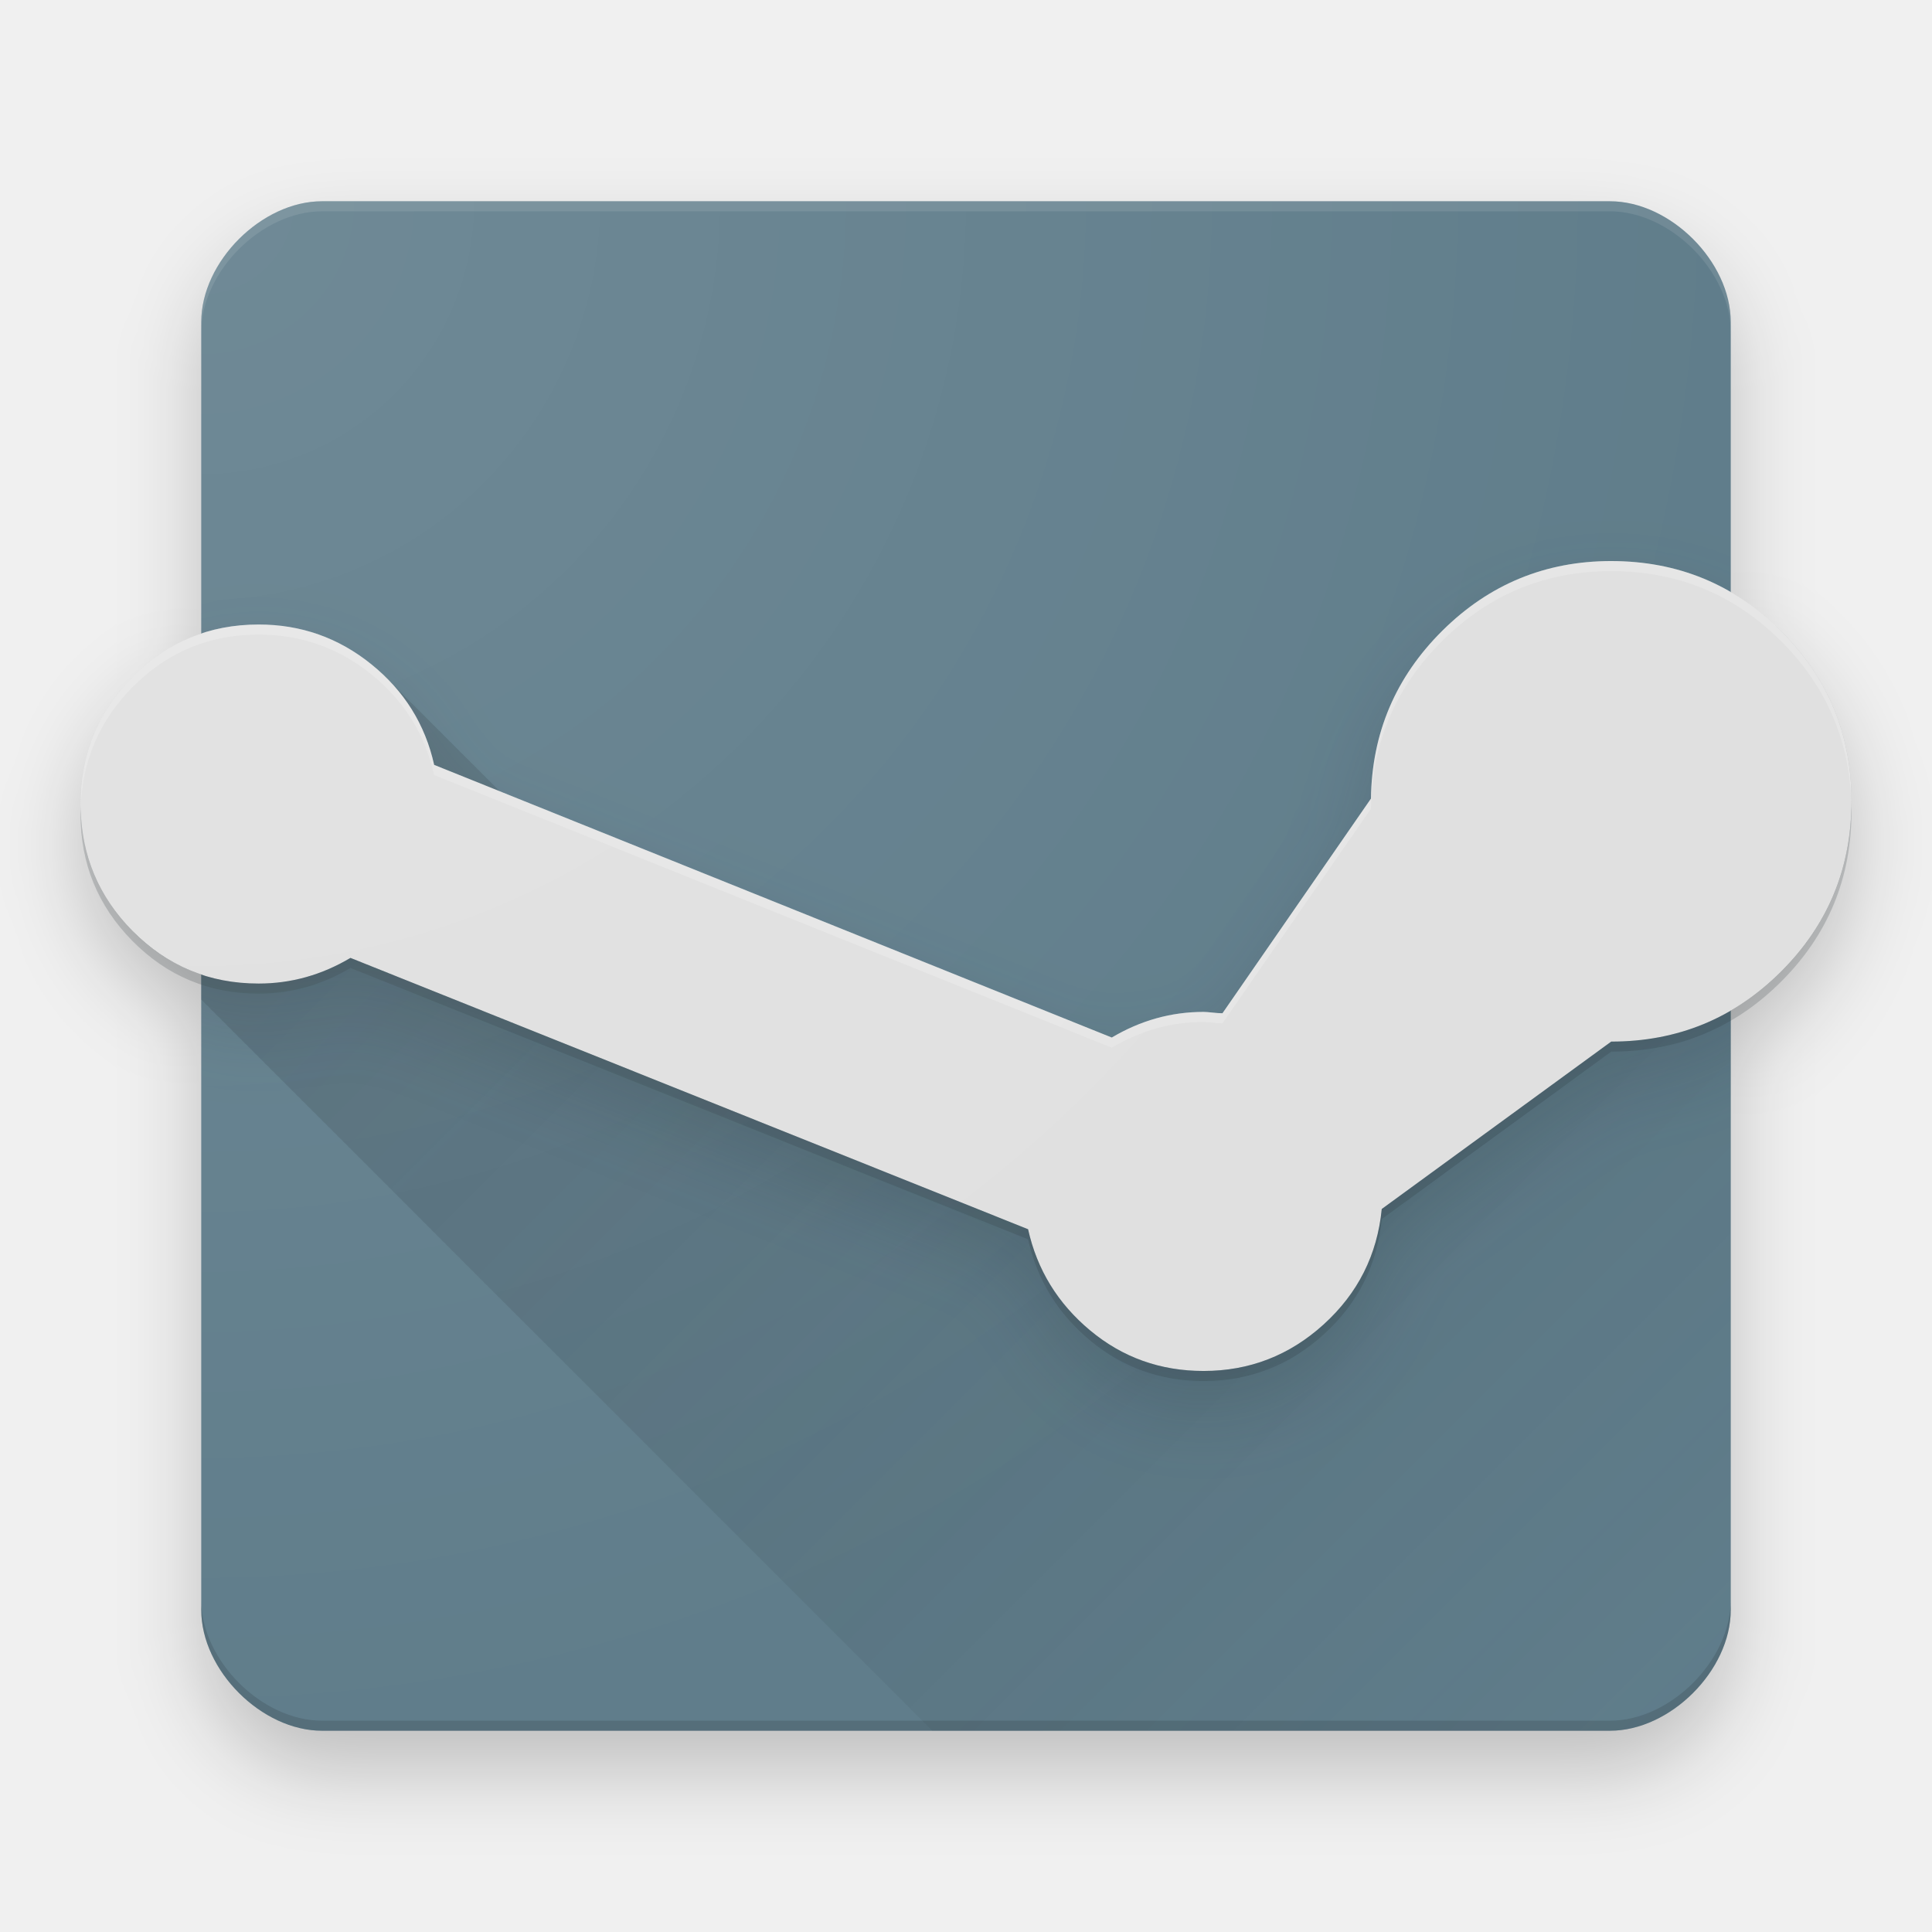
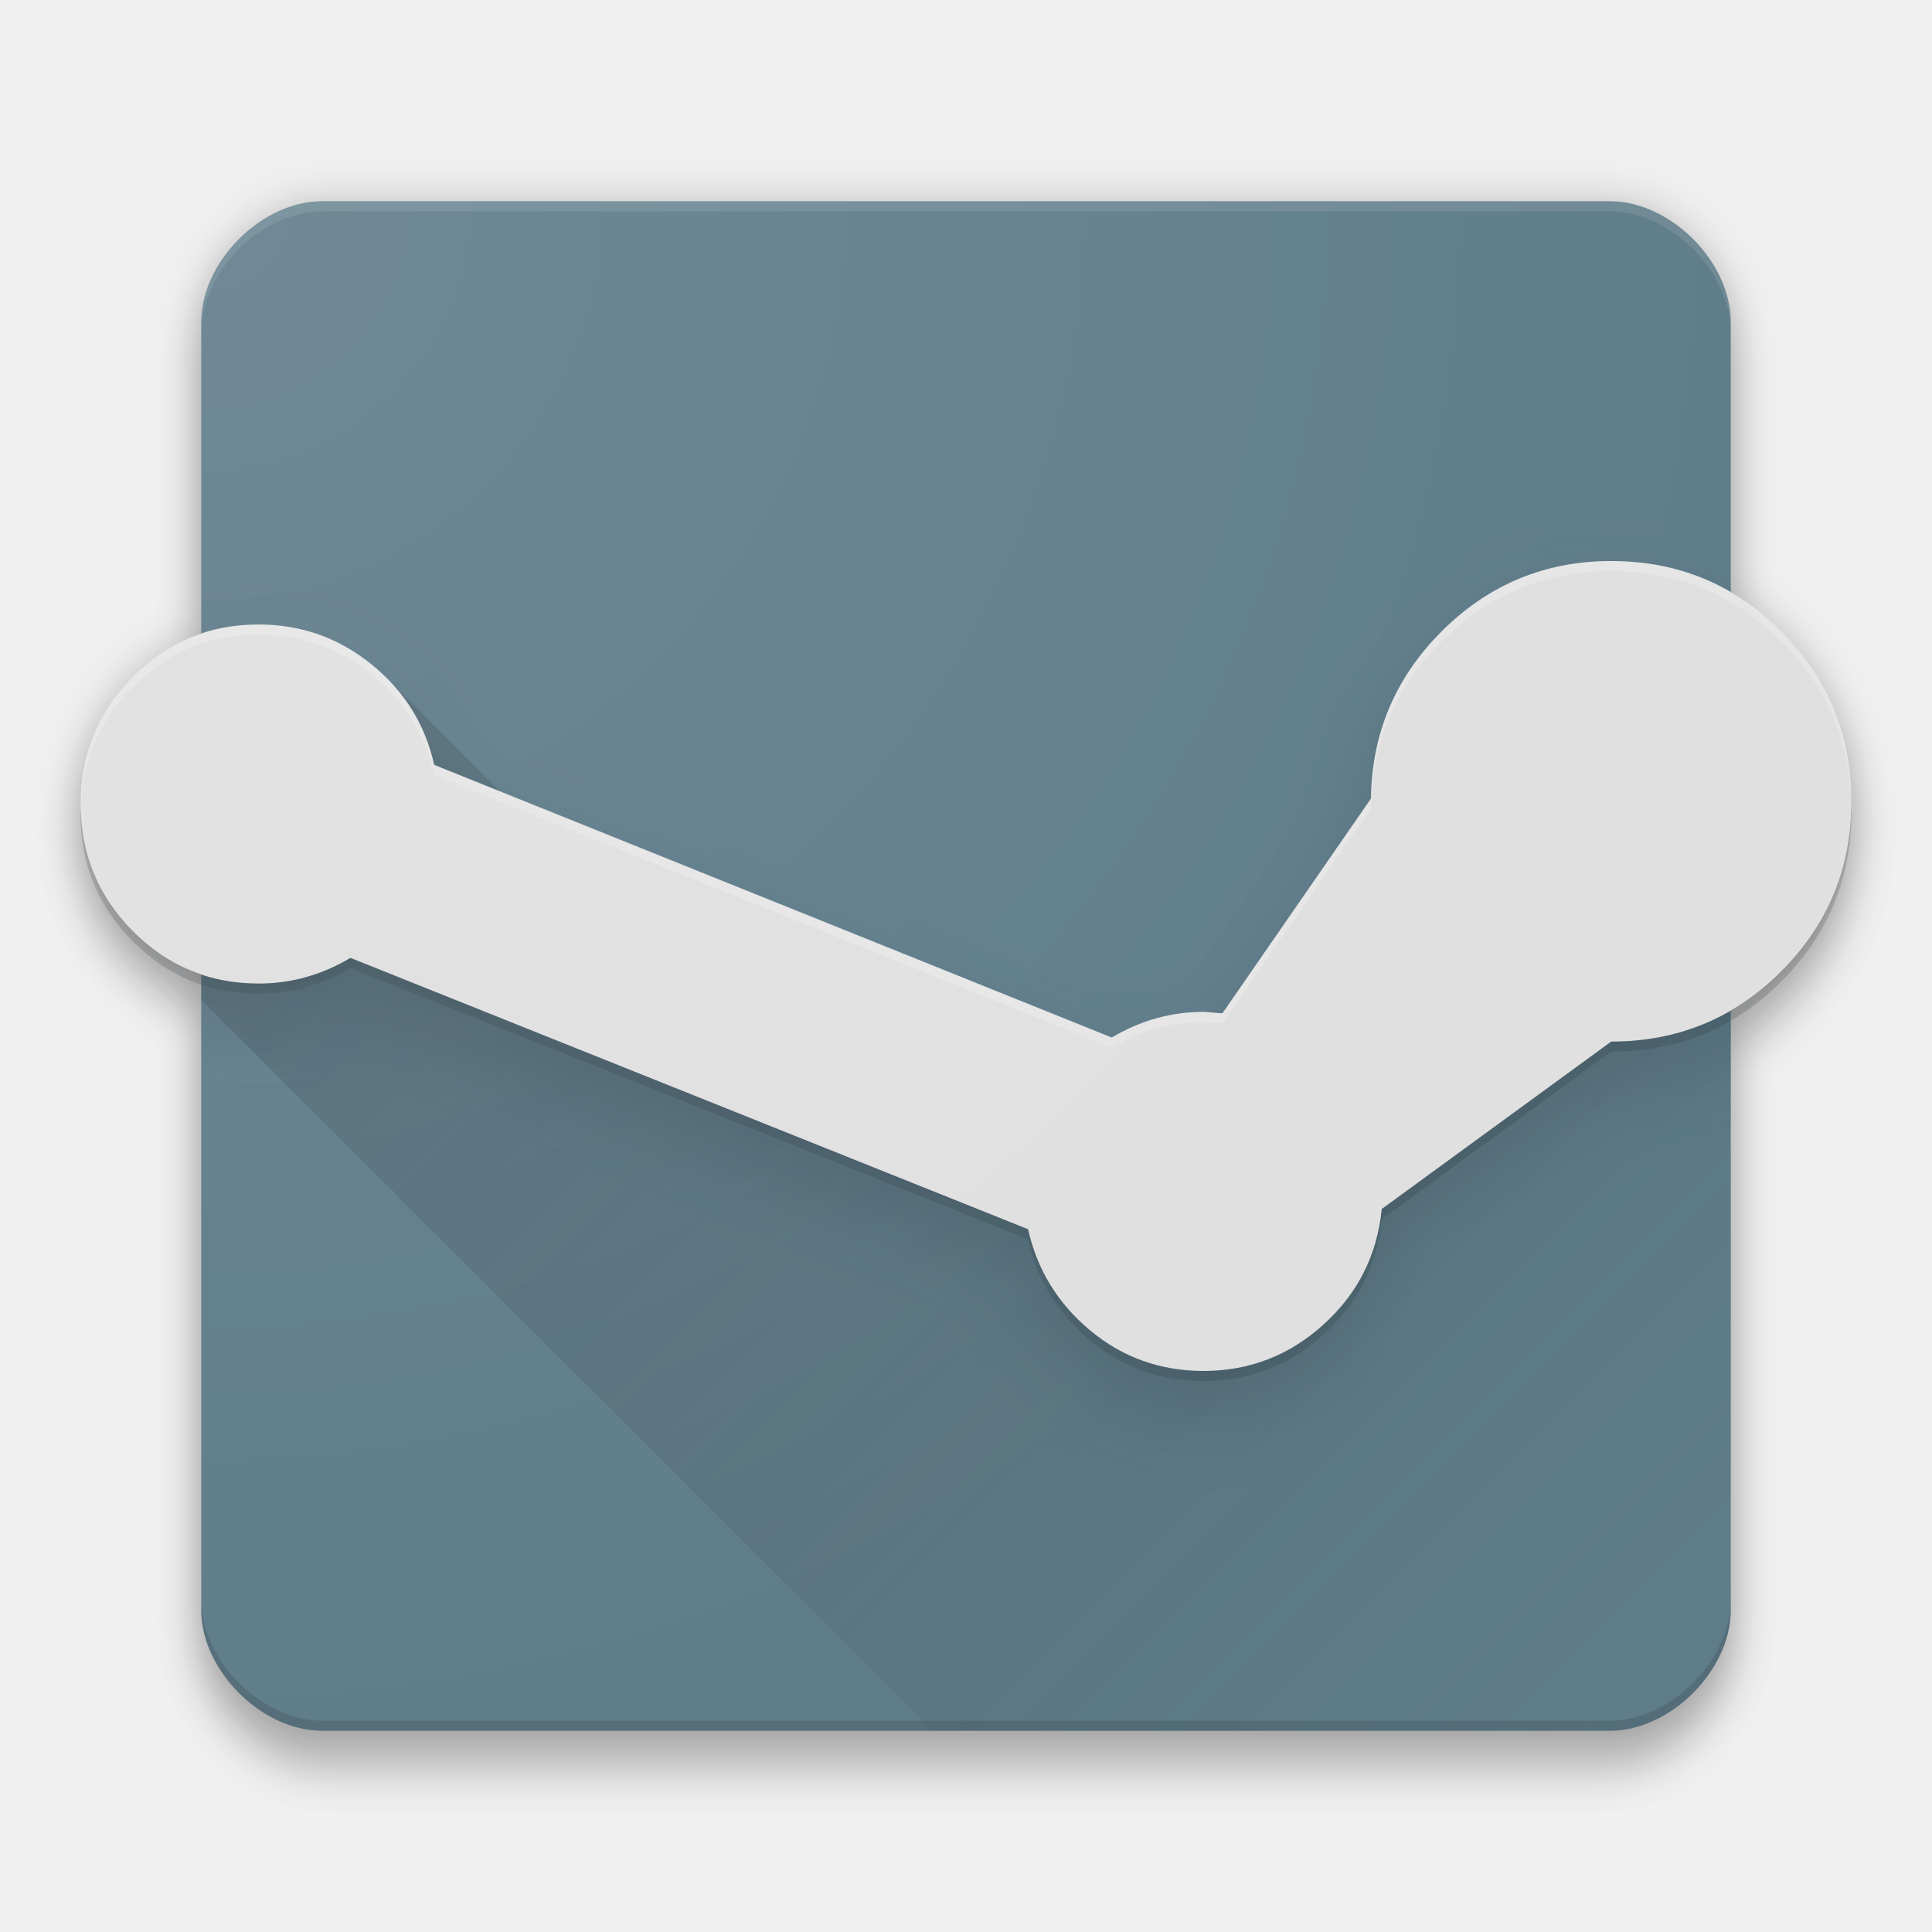
<svg xmlns="http://www.w3.org/2000/svg" xmlns:xlink="http://www.w3.org/1999/xlink" width="192" height="192" viewBox="0 0 192 192" id="svg2" version="1.1">
  <defs id="defs4">
    <linearGradient id="linearGradient13220">
      <stop style="stop-color:#ffffff;stop-opacity:1;" offset="0" id="stop13222" />
      <stop style="stop-color:#ffffff;stop-opacity:0;" offset="1" id="stop13224" />
    </linearGradient>
    <linearGradient id="linearGradient13170">
      <stop style="stop-color:#263238;stop-opacity:1;" offset="0" id="stop13172" />
      <stop style="stop-color:#263238;stop-opacity:0;" offset="1" id="stop13174" />
    </linearGradient>
    <clipPath id="clipPath10430" clipPathUnits="userSpaceOnUse">
      <path id="path10432" d="m 1241.028,39.341 224.537,0 0,178.031 -224.537,0 0,-178.031 z" />
    </clipPath>
    <clipPath id="clipPath10438" clipPathUnits="userSpaceOnUse">
      <path id="path10440" d="m 1260.156,213.348 0,-170.227 191.334,0 0,170.227" />
    </clipPath>
    <filter id="filter5248" style="color-interpolation-filters:sRGB;">
      <feFlood id="feFlood5250" result="flood" flood-color="rgb(0,0,0)" flood-opacity="0.2" />
      <feComposite id="feComposite5252" result="composite1" operator="in" in2="SourceGraphic" in="flood" />
-       <feGaussianBlur id="feGaussianBlur5254" result="blur" stdDeviation="4" in="composite1" />
+       <feGaussianBlur id="feGaussianBlur5254" result="blur" stdDeviation="2" in="composite1" />
      <feOffset id="feOffset5256" result="offset" dy="4" dx="4.57967e-015" />
-       <feComposite id="feComposite5258" result="composite2" operator="over" in2="offset" in="SourceGraphic" />
+       <feComposite id="feComposite5258" result="fbSourceGraphic" operator="over" in2="offset" in="SourceGraphic" />
+       <feColorMatrix result="fbSourceGraphicAlpha" in="fbSourceGraphic" values="0 0 0 -1 0 0 0 0 -1 0 0 0 0 -1 0 0 0 0 1 0" id="feColorMatrix4193" />
+       <feFlood id="feFlood4195" flood-opacity="0.2" flood-color="rgb(0,0,0)" result="flood" in="fbSourceGraphic" />
+       <feComposite id="feComposite4197" in2="fbSourceGraphic" in="flood" operator="in" result="composite1" />
+       <feGaussianBlur id="feGaussianBlur4199" in="composite1" stdDeviation="2" result="blur" />
+       <feOffset id="feOffset4201" dx="0" dy="0" result="offset" />
+       <feComposite id="feComposite4203" in2="offset" in="fbSourceGraphic" operator="over" result="composite2" />
    </filter>
    <linearGradient xlink:href="#linearGradient13170" id="linearGradient13176" x1="62.4" y1="62.4" x2="172" y2="172" gradientUnits="userSpaceOnUse" />
    <filter style="color-interpolation-filters:sRGB;" id="filter13191" height="1.3">
      <feFlood flood-opacity="0.2" flood-color="rgb(38,50,56)" result="flood" id="feFlood13193" />
      <feComposite in="flood" in2="SourceGraphic" operator="in" result="composite1" id="feComposite13195" />
      <feGaussianBlur in="composite1" stdDeviation="4" result="blur" id="feGaussianBlur13197" />
      <feOffset dx="0" dy="4" result="offset" id="feOffset13199" />
      <feComposite in="SourceGraphic" in2="offset" operator="over" result="composite2" id="feComposite13201" />
    </filter>
    <clipPath clipPathUnits="userSpaceOnUse" id="clipPath13215">
      <path id="path13217" d="m 32,880.362 c -6,0 -12,6 -12,12 l 0,30.971 c -2.53,0.845 -4.814,2.274 -6.836,4.322 C 9.721,931.143 8,935.348 8,940.266 c 0,4.919 1.721,9.122 5.164,12.609 2.022,2.048 4.306,3.477 6.836,4.322 l 0,63.164 c 0,6 6,12 12,12 l 128,0 c 6,0 12,-6 12,-12 l 0,-59.57 c 1.785,-1.038 3.461,-2.33 5.023,-3.893 4.65,-4.65 6.977,-10.284 6.977,-16.902 0,-6.618 -2.326,-12.252 -6.977,-16.902 -1.562,-1.562 -3.239,-2.855 -5.023,-3.893 l 0,-26.84 c 0,-6 -6,-12 -12,-12 l -128,0 z" style="fill:#607d8b;fill-opacity:1;fill-rule:evenodd;stroke:none;stroke-width:1px;stroke-linecap:butt;stroke-linejoin:miter;stroke-opacity:1" />
    </clipPath>
    <radialGradient xlink:href="#linearGradient13220" id="radialGradient13226" cx="20" cy="8" fx="20" fy="8" r="88" gradientTransform="matrix(-1.196281e-8,1.727273,-1.727273,-1.196281e-8,33.81818,-14.54546)" gradientUnits="userSpaceOnUse" />
  </defs>
  <g id="layer2">
    <g id="g17356" style="filter:url(#filter5248)">
      <path style="fill:#607d8b;fill-opacity:1;fill-rule:evenodd;stroke:none;stroke-width:1px;stroke-linecap:butt;stroke-linejoin:miter;stroke-opacity:1" d="m 32,20 128,0 c 6,0 12,6 12,12 l 0,128 c 0,6 -6,12 -12,12 l -128,0 c -6,0 -12,-6 -12,-12 L 20,32 c 0,-6 6,-12 12,-12 z" id="path5588" />
      <path id="path11714" d="m 160.689,56.324 c -6.528,0 -12.117,2.305 -16.768,6.91 -4.65,4.606 -7.02,10.171 -7.109,16.699 l -14.756,21.33 c -0.268,0 -0.603,-0.022 -1.006,-0.066 -0.402,-0.045 -0.694,-0.066 -0.873,-0.066 -3.219,0 -6.259,0.848 -9.121,2.547 L 50.258,79.223 c -0.044,-0.042 -0.092,-0.083 -0.137,-0.125 -0.176,-0.179 -0.348,-0.36 -0.533,-0.533 -0.178,-0.18 -0.35,-0.364 -0.537,-0.539 -0.178,-0.18 -0.35,-0.363 -0.537,-0.537 -0.179,-0.181 -0.353,-0.365 -0.541,-0.541 -0.179,-0.181 -0.353,-0.365 -0.541,-0.541 -0.179,-0.182 -0.354,-0.366 -0.543,-0.543 -0.178,-0.181 -0.352,-0.364 -0.539,-0.539 -0.186,-0.189 -0.368,-0.381 -0.564,-0.564 -0.177,-0.18 -0.351,-0.361 -0.537,-0.535 -0.182,-0.184 -0.358,-0.372 -0.549,-0.551 -0.182,-0.185 -0.361,-0.373 -0.553,-0.553 -0.18,-0.183 -0.357,-0.369 -0.547,-0.547 -0.188,-0.192 -0.373,-0.385 -0.572,-0.57 -0.18,-0.183 -0.355,-0.368 -0.545,-0.545 -0.186,-0.189 -0.368,-0.381 -0.564,-0.564 -0.182,-0.185 -0.361,-0.373 -0.553,-0.553 -0.185,-0.188 -0.365,-0.38 -0.561,-0.562 -0.187,-0.19 -0.371,-0.382 -0.568,-0.566 -0.185,-0.188 -0.364,-0.379 -0.559,-0.561 -0.187,-0.19 -0.371,-0.382 -0.568,-0.566 -0.51,-0.519 -1.044,-1.024 -1.631,-1.498 -3.264,-2.638 -7,-3.957 -11.203,-3.957 -4.919,0 -9.098,1.743 -12.541,5.23 -3.443,3.488 -5.166,7.693 -5.166,12.611 0,4.846 1.681,8.994 5.023,12.451 C 15.507,94.75 17.646,96.049 20,96.836 l 0,2.506 c 0.073,0.066 0.147,0.132 0.219,0.201 0.075,0.079 0.14,0.162 0.217,0.24 0.102,0.103 0.211,0.191 0.314,0.291 0.081,0.085 0.15,0.174 0.232,0.258 0.105,0.106 0.216,0.196 0.322,0.299 0.078,0.082 0.145,0.167 0.225,0.248 0.106,0.108 0.22,0.198 0.328,0.303 0.075,0.079 0.14,0.162 0.217,0.24 0.101,0.102 0.209,0.188 0.311,0.287 0.081,0.085 0.15,0.174 0.232,0.258 0.103,0.104 0.212,0.192 0.316,0.293 0.078,0.082 0.145,0.167 0.225,0.248 0.104,0.105 0.215,0.195 0.32,0.297 0.076,0.08 0.141,0.163 0.219,0.242 0.103,0.105 0.214,0.193 0.318,0.295 0.077,0.08 0.142,0.165 0.221,0.244 0.105,0.107 0.217,0.197 0.324,0.301 0.074,0.077 0.137,0.158 0.213,0.234 0.103,0.105 0.214,0.193 0.318,0.295 0.075,0.079 0.14,0.162 0.217,0.24 0.103,0.104 0.212,0.192 0.316,0.293 0.075,0.079 0.14,0.162 0.217,0.24 0.102,0.103 0.211,0.191 0.314,0.291 0.075,0.079 0.14,0.162 0.217,0.24 0.098,0.099 0.202,0.183 0.301,0.279 0.079,0.083 0.148,0.17 0.229,0.252 0.105,0.106 0.216,0.196 0.322,0.299 0.072,0.075 0.134,0.154 0.207,0.229 0.099,0.1 0.205,0.184 0.305,0.281 0.077,0.081 0.142,0.166 0.221,0.246 0.101,0.103 0.21,0.189 0.312,0.289 0.074,0.077 0.137,0.16 0.213,0.236 0.101,0.102 0.209,0.188 0.311,0.287 0.074,0.077 0.137,0.16 0.213,0.236 0.104,0.105 0.215,0.193 0.32,0.295 0.071,0.074 0.131,0.153 0.203,0.227 0.097,0.098 0.201,0.18 0.299,0.275 0.077,0.081 0.142,0.166 0.221,0.246 0.102,0.103 0.211,0.191 0.314,0.291 0.071,0.074 0.132,0.153 0.205,0.227 0.096,0.097 0.198,0.179 0.295,0.273 0.077,0.08 0.142,0.165 0.221,0.244 0.099,0.1 0.205,0.184 0.305,0.281 0.073,0.077 0.136,0.158 0.211,0.234 0.098,0.1 0.203,0.184 0.303,0.281 0.073,0.076 0.136,0.157 0.211,0.232 0.099,0.1 0.205,0.184 0.305,0.281 0.072,0.075 0.133,0.156 0.207,0.23 0.101,0.102 0.209,0.188 0.311,0.287 0.07,0.073 0.13,0.15 0.201,0.223 0.095,0.096 0.195,0.176 0.291,0.27 0.075,0.079 0.14,0.162 0.217,0.24 0.097,0.098 0.201,0.182 0.299,0.277 0.072,0.076 0.135,0.155 0.209,0.23 0.097,0.098 0.201,0.18 0.299,0.275 0.072,0.075 0.133,0.156 0.207,0.23 0.096,0.097 0.198,0.177 0.295,0.271 0.073,0.076 0.135,0.157 0.209,0.232 0.097,0.098 0.201,0.18 0.299,0.275 0.071,0.074 0.131,0.153 0.203,0.227 0.099,0.1 0.205,0.184 0.305,0.281 0.069,0.072 0.127,0.148 0.197,0.219 0.093,0.094 0.192,0.172 0.285,0.264 0.074,0.077 0.137,0.16 0.213,0.236 0.095,0.096 0.197,0.178 0.293,0.271 0.071,0.074 0.132,0.153 0.205,0.227 0.095,0.096 0.197,0.178 0.293,0.271 0.071,0.074 0.131,0.152 0.203,0.225 0.094,0.095 0.194,0.175 0.289,0.268 0.071,0.074 0.132,0.153 0.205,0.227 0.095,0.096 0.197,0.176 0.293,0.27 0.07,0.073 0.128,0.151 0.199,0.223 0.097,0.098 0.201,0.182 0.299,0.277 0.067,0.07 0.125,0.143 0.193,0.213 0.091,0.092 0.188,0.168 0.279,0.258 0.073,0.076 0.135,0.157 0.209,0.232 0.093,0.094 0.193,0.174 0.287,0.266 0.07,0.073 0.13,0.15 0.201,0.223 0.093,0.094 0.193,0.174 0.287,0.266 0.069,0.072 0.128,0.149 0.199,0.221 0.093,0.094 0.192,0.172 0.285,0.264 0.069,0.072 0.128,0.149 0.199,0.221 0.093,0.094 0.193,0.174 0.287,0.266 0.068,0.071 0.126,0.146 0.195,0.217 0.093,0.094 0.192,0.172 0.285,0.264 0.069,0.072 0.127,0.148 0.197,0.219 0.095,0.096 0.195,0.176 0.291,0.27 0.066,0.069 0.122,0.141 0.189,0.209 0.089,0.09 0.185,0.166 0.275,0.254 0.07,0.073 0.129,0.152 0.201,0.225 0.091,0.092 0.189,0.17 0.281,0.26 0.068,0.071 0.126,0.146 0.195,0.217 0.091,0.092 0.189,0.17 0.281,0.26 0.068,0.07 0.124,0.145 0.193,0.215 0.095,0.096 0.195,0.176 0.291,0.27 0.064,0.067 0.118,0.137 0.184,0.203 0.088,0.089 0.181,0.163 0.27,0.25 0.07,0.073 0.13,0.15 0.201,0.223 0.094,0.095 0.194,0.175 0.289,0.268 0.063,0.066 0.117,0.136 0.182,0.201 0.091,0.092 0.188,0.168 0.279,0.258 0.066,0.069 0.122,0.143 0.189,0.211 0.087,0.088 0.18,0.162 0.268,0.248 0.069,0.072 0.127,0.148 0.197,0.219 0.093,0.094 0.192,0.172 0.285,0.264 0.063,0.066 0.117,0.136 0.182,0.201 0.086,0.087 0.177,0.16 0.264,0.244 0.069,0.072 0.128,0.149 0.199,0.221 0.088,0.089 0.183,0.163 0.271,0.25 0.066,0.069 0.122,0.142 0.189,0.211 0.088,0.089 0.182,0.165 0.271,0.252 0.066,0.069 0.122,0.141 0.189,0.209 0.09,0.091 0.186,0.167 0.277,0.256 0.063,0.066 0.117,0.136 0.182,0.201 0.087,0.088 0.18,0.162 0.268,0.248 0.066,0.069 0.122,0.141 0.189,0.209 0.084,0.085 0.173,0.156 0.258,0.238 0.069,0.072 0.127,0.148 0.197,0.219 0.086,0.087 0.179,0.159 0.266,0.244 0.066,0.068 0.121,0.141 0.188,0.209 0.09,0.091 0.186,0.169 0.277,0.258 0.061,0.064 0.114,0.13 0.176,0.193 0.084,0.085 0.173,0.156 0.258,0.238 0.067,0.07 0.123,0.144 0.191,0.213 0.086,0.087 0.179,0.159 0.266,0.244 0.064,0.067 0.118,0.139 0.184,0.205 0.086,0.087 0.177,0.16 0.264,0.244 0.064,0.067 0.118,0.137 0.184,0.203 0.086,0.087 0.177,0.16 0.264,0.244 0.063,0.066 0.117,0.136 0.182,0.201 0.089,0.09 0.184,0.165 0.273,0.252 0.06,0.062 0.111,0.129 0.172,0.191 0.082,0.083 0.169,0.152 0.252,0.232 0.066,0.069 0.122,0.143 0.189,0.211 0.084,0.085 0.175,0.157 0.26,0.24 0.063,0.066 0.117,0.136 0.182,0.201 0.087,0.088 0.18,0.162 0.268,0.248 0.06,0.062 0.111,0.128 0.172,0.189 0.084,0.086 0.175,0.157 0.26,0.24 0.062,0.065 0.115,0.133 0.178,0.197 0.084,0.085 0.173,0.156 0.258,0.238 0.062,0.065 0.114,0.133 0.178,0.197 0.08,0.081 0.166,0.148 0.246,0.227 0.066,0.068 0.121,0.141 0.188,0.209 0.086,0.087 0.178,0.161 0.266,0.246 0.059,0.061 0.108,0.125 0.168,0.186 0.08,0.081 0.165,0.149 0.246,0.229 0.064,0.067 0.118,0.137 0.184,0.203 0.082,0.083 0.171,0.153 0.254,0.234 0.061,0.064 0.113,0.132 0.176,0.195 0.082,0.083 0.169,0.152 0.252,0.232 0.061,0.064 0.113,0.132 0.176,0.195 0.082,0.083 0.169,0.153 0.252,0.234 0.061,0.063 0.112,0.129 0.174,0.191 0.084,0.085 0.175,0.157 0.26,0.24 0.058,0.06 0.107,0.124 0.166,0.184 0.078,0.079 0.161,0.145 0.24,0.223 0.063,0.066 0.117,0.136 0.182,0.201 0.081,0.082 0.167,0.151 0.248,0.23 0.06,0.063 0.112,0.129 0.174,0.191 0.083,0.084 0.172,0.154 0.256,0.236 0.057,0.059 0.106,0.123 0.164,0.182 0.08,0.081 0.165,0.149 0.246,0.229 0.06,0.062 0.111,0.128 0.172,0.189 0.076,0.077 0.158,0.141 0.234,0.217 0.063,0.066 0.117,0.136 0.182,0.201 0.079,0.08 0.164,0.146 0.244,0.225 0.06,0.062 0.109,0.128 0.17,0.189 0.079,0.08 0.164,0.148 0.244,0.227 0.059,0.061 0.11,0.126 0.17,0.188 0.082,0.083 0.169,0.152 0.252,0.232 0.056,0.058 0.103,0.12 0.16,0.178 0.076,0.077 0.158,0.141 0.234,0.217 0.061,0.063 0.112,0.131 0.174,0.193 0.079,0.08 0.163,0.147 0.242,0.225 0.058,0.06 0.107,0.124 0.166,0.184 0.081,0.082 0.168,0.15 0.25,0.23 0.055,0.058 0.102,0.119 0.158,0.176 0.075,0.076 0.155,0.139 0.23,0.213 0.061,0.063 0.112,0.131 0.174,0.193 0.081,0.082 0.168,0.15 0.25,0.23 0.054,0.056 0.099,0.116 0.154,0.172 0.074,0.075 0.153,0.139 0.229,0.213 0.06,0.062 0.111,0.128 0.172,0.189 0.077,0.078 0.159,0.143 0.236,0.219 0.057,0.059 0.106,0.123 0.164,0.182 0.076,0.077 0.158,0.141 0.234,0.217 0.057,0.059 0.106,0.123 0.164,0.182 0.077,0.078 0.159,0.143 0.236,0.219 0.056,0.058 0.103,0.12 0.16,0.178 0.076,0.077 0.158,0.141 0.234,0.217 0.057,0.059 0.104,0.121 0.162,0.18 0.075,0.076 0.155,0.139 0.23,0.213 0.057,0.059 0.104,0.121 0.162,0.18 0.075,0.076 0.156,0.14 0.232,0.215 0.056,0.058 0.103,0.12 0.16,0.178 0.075,0.076 0.155,0.139 0.23,0.213 0.056,0.058 0.103,0.12 0.16,0.178 0.074,0.075 0.153,0.139 0.229,0.213 0.056,0.058 0.104,0.118 0.16,0.176 0.075,0.076 0.155,0.139 0.23,0.213 0.055,0.057 0.101,0.117 0.156,0.174 0.077,0.078 0.16,0.142 0.238,0.219 0.052,0.054 0.095,0.112 0.148,0.166 0.071,0.071 0.146,0.131 0.217,0.201 0.058,0.06 0.107,0.124 0.166,0.184 0.073,0.074 0.152,0.136 0.227,0.209 0.055,0.057 0.101,0.117 0.156,0.174 0.073,0.074 0.151,0.135 0.225,0.207 0.055,0.057 0.101,0.117 0.156,0.174 0.072,0.073 0.15,0.134 0.223,0.205 0.055,0.057 0.101,0.117 0.156,0.174 0.072,0.073 0.15,0.134 0.223,0.205 0.054,0.056 0.099,0.116 0.154,0.172 0.075,0.076 0.156,0.14 0.232,0.215 0.051,0.052 0.093,0.108 0.145,0.16 0.069,0.069 0.142,0.127 0.211,0.195 0.057,0.059 0.104,0.121 0.162,0.18 0.071,0.072 0.149,0.132 0.221,0.203 0.053,0.055 0.098,0.115 0.152,0.17 0.071,0.072 0.147,0.133 0.219,0.203 0.053,0.055 0.098,0.113 0.152,0.168 0.07,0.071 0.146,0.13 0.217,0.199 0.053,0.055 0.098,0.115 0.152,0.17 0.07,0.071 0.144,0.13 0.215,0.199 0.053,0.055 0.098,0.113 0.152,0.168 0.073,0.074 0.152,0.136 0.227,0.209 0.049,0.051 0.091,0.106 0.141,0.156 0.067,0.068 0.139,0.125 0.207,0.191 0.055,0.057 0.101,0.117 0.156,0.174 0.069,0.07 0.145,0.128 0.215,0.197 0.052,0.054 0.095,0.112 0.148,0.166 0.069,0.07 0.143,0.129 0.213,0.197 0.052,0.054 0.096,0.111 0.148,0.164 0.069,0.07 0.143,0.127 0.213,0.195 0.052,0.053 0.094,0.111 0.146,0.164 0.069,0.07 0.143,0.129 0.213,0.197 0.051,0.052 0.093,0.108 0.145,0.16 0.071,0.072 0.149,0.132 0.221,0.203 0.048,0.05 0.088,0.103 0.137,0.152 0.065,0.065 0.134,0.119 0.199,0.184 0.054,0.056 0.099,0.116 0.154,0.172 0.068,0.069 0.141,0.126 0.209,0.193 0.051,0.052 0.093,0.108 0.145,0.16 0.067,0.068 0.139,0.125 0.207,0.191 0.051,0.052 0.093,0.108 0.145,0.16 0.067,0.068 0.139,0.125 0.207,0.191 0.05,0.052 0.092,0.107 0.143,0.158 0.07,0.071 0.146,0.131 0.217,0.201 0.046,0.048 0.086,0.099 0.133,0.146 0.063,0.064 0.132,0.117 0.195,0.18 0.053,0.055 0.097,0.114 0.15,0.168 0.069,0.07 0.143,0.129 0.213,0.197 0.046,0.048 0.086,0.099 0.133,0.146 0.063,0.064 0.13,0.117 0.193,0.18 0.052,0.054 0.096,0.111 0.148,0.164 0.066,0.067 0.137,0.122 0.203,0.188 0.049,0.05 0.089,0.104 0.139,0.154 0.066,0.066 0.135,0.122 0.201,0.188 0.048,0.05 0.09,0.103 0.139,0.152 0.068,0.069 0.142,0.126 0.211,0.193 0.046,0.047 0.083,0.098 0.129,0.145 0.061,0.062 0.126,0.113 0.188,0.174 0.052,0.054 0.096,0.111 0.148,0.164 0.064,0.065 0.133,0.12 0.197,0.184 0.048,0.05 0.09,0.103 0.139,0.152 0.067,0.067 0.138,0.123 0.205,0.189 0.045,0.047 0.083,0.096 0.129,0.143 0.064,0.065 0.132,0.12 0.197,0.184 0.047,0.049 0.087,0.1 0.135,0.148 0.06,0.061 0.125,0.112 0.186,0.172 0.051,0.052 0.093,0.108 0.145,0.16 0.062,0.063 0.129,0.116 0.191,0.178 0.048,0.049 0.088,0.101 0.137,0.15 0.067,0.067 0.138,0.123 0.205,0.189 0.043,0.045 0.079,0.092 0.123,0.137 0.059,0.06 0.122,0.109 0.182,0.168 0.05,0.052 0.092,0.107 0.143,0.158 0.062,0.063 0.129,0.116 0.191,0.178 0.046,0.048 0.086,0.099 0.133,0.146 0.062,0.062 0.127,0.115 0.189,0.176 0.046,0.048 0.086,0.099 0.133,0.146 0.061,0.062 0.128,0.113 0.189,0.174 0.046,0.048 0.084,0.099 0.131,0.146 0.062,0.062 0.127,0.115 0.189,0.176 0.045,0.047 0.083,0.096 0.129,0.143 0.061,0.062 0.126,0.113 0.188,0.174 0.046,0.047 0.084,0.098 0.131,0.145 0.064,0.064 0.131,0.118 0.195,0.182 0.042,0.044 0.078,0.089 0.121,0.133 0.057,0.058 0.118,0.107 0.176,0.164 0.048,0.049 0.088,0.101 0.137,0.15 0.06,0.061 0.125,0.112 0.186,0.172 0.045,0.046 0.082,0.095 0.127,0.141 0.063,0.064 0.13,0.117 0.193,0.18 0.042,0.043 0.077,0.088 0.119,0.131 0.056,0.057 0.115,0.104 0.172,0.16 0.048,0.049 0.088,0.101 0.137,0.15 0.059,0.06 0.122,0.109 0.182,0.168 0.044,0.045 0.081,0.094 0.125,0.139 0.059,0.06 0.122,0.109 0.182,0.168 0.044,0.045 0.081,0.094 0.125,0.139 0.058,0.059 0.121,0.108 0.18,0.166 0.044,0.045 0.081,0.094 0.125,0.139 0.058,0.059 0.119,0.108 0.178,0.166 0.044,0.045 0.081,0.092 0.125,0.137 0.058,0.058 0.12,0.107 0.178,0.164 0.043,0.045 0.079,0.092 0.123,0.137 0.061,0.062 0.126,0.113 0.188,0.174 0.04,0.041 0.073,0.084 0.113,0.125 0.054,0.055 0.112,0.1 0.166,0.154 0.046,0.047 0.084,0.098 0.131,0.145 0.06,0.061 0.125,0.112 0.186,0.172 0.039,0.04 0.072,0.083 0.111,0.123 0.056,0.057 0.117,0.104 0.174,0.16 0.043,0.044 0.078,0.091 0.121,0.135 0.056,0.057 0.117,0.104 0.174,0.16 0.042,0.043 0.077,0.09 0.119,0.133 0.053,0.053 0.109,0.098 0.162,0.15 0.045,0.047 0.083,0.096 0.129,0.143 0.055,0.056 0.115,0.101 0.17,0.156 0.042,0.043 0.077,0.09 0.119,0.133 0.058,0.059 0.121,0.108 0.18,0.166 0.038,0.04 0.07,0.082 0.109,0.121 0.052,0.053 0.108,0.097 0.16,0.148 0.044,0.045 0.081,0.094 0.125,0.139 0.055,0.056 0.115,0.101 0.17,0.156 0.041,0.042 0.074,0.087 0.115,0.129 0.055,0.055 0.113,0.102 0.168,0.156 0.04,0.042 0.074,0.086 0.115,0.127 0.058,0.058 0.12,0.107 0.178,0.164 0.037,0.038 0.068,0.079 0.105,0.117 0.05,0.051 0.104,0.094 0.154,0.145 0.044,0.045 0.081,0.092 0.125,0.137 0.053,0.054 0.111,0.098 0.164,0.15 0.04,0.041 0.073,0.086 0.113,0.127 0.053,0.054 0.111,0.098 0.164,0.15 0.04,0.041 0.073,0.086 0.113,0.127 0.053,0.053 0.109,0.098 0.162,0.15 0.04,0.041 0.073,0.084 0.113,0.125 0.052,0.053 0.109,0.096 0.162,0.148 0.039,0.041 0.071,0.085 0.111,0.125 0.052,0.053 0.109,0.096 0.162,0.148 0.039,0.04 0.07,0.083 0.109,0.123 0.055,0.056 0.115,0.101 0.17,0.156 0.036,0.037 0.065,0.077 0.102,0.113 0.049,0.049 0.101,0.09 0.15,0.139 0.041,0.043 0.075,0.088 0.117,0.131 0.051,0.052 0.107,0.095 0.158,0.146 0.038,0.04 0.071,0.082 0.109,0.121 0.051,0.051 0.105,0.094 0.156,0.145 0.038,0.04 0.071,0.082 0.109,0.121 0.05,0.051 0.104,0.093 0.154,0.143 0.038,0.04 0.071,0.082 0.109,0.121 0.049,0.05 0.103,0.091 0.152,0.141 0.038,0.04 0.071,0.082 0.109,0.121 0.054,0.054 0.112,0.099 0.166,0.152 0.034,0.035 0.061,0.073 0.096,0.107 0.046,0.047 0.096,0.086 0.143,0.133 0.04,0.042 0.074,0.086 0.115,0.127 0.002,0.002 0.004,0.004 0.006,0.006 L 160,172 c 6,0 12,-6 12,-12 l 0,-59.57 c 1.785,-1.038 3.461,-2.33 5.023,-3.893 C 181.674,91.887 184,86.253 184,79.635 c 0,-6.492 -2.244,-12.034 -6.719,-16.633 -4.59,-4.447 -10.12,-6.676 -16.592,-6.676 l 0,-0.002 z" style="display:inline;opacity:0.2;fill:url(#linearGradient13176);fill-opacity:1" />
      <path style="display:inline;fill:#e0e0e0;fill-opacity:1;filter:url(#filter13191)" d="m 160.121,916.118 c -6.528,0 -12.118,2.304 -16.768,6.909 -4.65,4.606 -7.019,10.171 -7.109,16.7 l -14.756,21.331 c -0.268,0 -0.605,-0.024 -1.007,-0.068 -0.402,-0.045 -0.693,-0.066 -0.872,-0.066 -3.219,0 -6.26,0.849 -9.121,2.548 L 43.146,936.376 c -0.894,-4.024 -2.972,-7.357 -6.237,-9.995 -3.264,-2.638 -6.999,-3.956 -11.202,-3.956 -4.919,0 -9.099,1.744 -12.542,5.231 C 9.722,931.143 8,935.347 8,940.266 c 0,4.919 1.722,9.122 5.165,12.61 3.443,3.488 7.623,5.231 12.542,5.231 3.219,0 6.261,-0.851 9.123,-2.55 l 67.34,26.965 c 0.894,4.024 2.953,7.377 6.172,10.06 3.22,2.683 6.974,4.025 11.267,4.025 4.561,0 8.541,-1.544 11.939,-4.629 3.398,-3.085 5.322,-6.907 5.769,-11.468 L 160.121,963.875 c 6.618,0 12.253,-2.326 16.903,-6.976 4.65,-4.65 6.976,-10.283 6.976,-16.901 0,-6.618 -2.326,-12.253 -6.976,-16.903 -4.65,-4.65 -10.285,-6.976 -16.903,-6.976 z" id="path6987" clip-path="url(#clipPath13215)" transform="translate(0,-860.3622)" />
      <g id="g13178" style="display:inline" transform="translate(0,-860.3622)">
        <path id="path11652" transform="translate(0,860.3622)" d="m 160.121,55.756 c -6.528,0 -12.117,2.305 -16.768,6.91 -4.65,4.606 -7.02,10.171 -7.109,16.699 l -14.756,21.33 c -0.268,0 -0.605,-0.024 -1.008,-0.068 -0.402,-0.045 -0.692,-0.066 -0.871,-0.066 -3.219,0 -6.259,0.85 -9.121,2.549 L 43.146,76.014 c -0.894,-4.024 -2.974,-7.358 -6.238,-9.996 -3.264,-2.638 -6.998,-3.955 -11.201,-3.955 -4.919,0 -9.1,1.743 -12.543,5.23 C 9.721,70.781 8,74.986 8,79.904 c 0,0.17 0.017,0.332 0.021,0.5 0.115,-4.702 1.818,-8.744 5.143,-12.111 3.443,-3.488 7.624,-5.23 12.543,-5.23 4.203,0 7.937,1.317 11.201,3.955 3.264,2.638 5.344,5.972 6.238,9.996 l 67.342,27.096 c 2.862,-1.699 5.902,-2.549 9.121,-2.549 0.179,0 0.469,0.021 0.871,0.066 0.402,0.044 0.74,0.068 1.008,0.068 l 14.756,-21.33 c 0.089,-6.528 2.459,-12.093 7.109,-16.699 4.65,-4.606 10.239,-6.91 16.768,-6.91 6.618,0 12.252,2.326 16.902,6.977 4.532,4.532 6.85,10.002 6.965,16.402 0.003,-0.167 0.012,-0.332 0.012,-0.5 0,-6.618 -2.326,-12.252 -6.977,-16.902 -4.65,-4.65 -10.284,-6.977 -16.902,-6.977 z" clip-path="none" style="display:inline;opacity:0.2;fill:#ffffff;fill-opacity:1" />
        <path id="path11659" transform="translate(0,860.3622)" d="m 183.988,80.135 c -0.115,6.401 -2.433,11.87 -6.965,16.402 -4.65,4.65 -10.284,6.975 -16.902,6.975 l -22.803,16.637 c -0.447,4.561 -2.371,8.381 -5.77,11.467 -3.398,3.085 -7.378,4.629 -11.939,4.629 -4.293,0 -8.048,-1.341 -11.268,-4.023 -3.22,-2.683 -5.278,-6.036 -6.172,-10.061 L 34.83,95.195 c -2.862,1.699 -5.904,2.551 -9.123,2.551 -4.919,0 -9.1,-1.745 -12.543,-5.232 C 9.84,89.146 8.136,85.106 8.021,80.404 8.017,80.572 8,80.735 8,80.904 c 0,4.919 1.721,9.122 5.164,12.609 3.443,3.488 7.624,5.232 12.543,5.232 3.219,0 6.261,-0.852 9.123,-2.551 l 67.34,26.965 c 0.894,4.024 2.952,7.378 6.172,10.061 3.22,2.683 6.975,4.023 11.268,4.023 4.561,0 8.541,-1.544 11.939,-4.629 3.398,-3.085 5.322,-6.906 5.77,-11.467 l 22.803,-16.637 c 6.618,0 12.252,-2.324 16.902,-6.975 C 181.674,92.887 184,87.253 184,80.635 c 0,-0.168 -0.009,-0.333 -0.012,-0.5 z" clip-path="none" style="display:inline;opacity:0.2;fill:#263238;fill-opacity:1" />
      </g>
      <path style="opacity:0.2;fill:#263238;fill-opacity:1;fill-rule:evenodd;stroke:none;stroke-width:1px;stroke-linecap:butt;stroke-linejoin:miter;stroke-opacity:1" d="m 20,159 0,1 c 0,6 6,12 12,12 l 128,0 c 6,0 12,-6 12,-12 l 0,-1 c 0,6 -6,12 -12,12 l -128,0 c -6,0 -12,-6 -12,-12 z" id="path4186" />
    </g>
  </g>
  <g id="layer3">
    <path id="path4180" d="m 32,20 c -6,0 -12,6 -12,12 l 0,1 c 0,-6 6,-12 12,-12 l 128,0 c 6,0 12,6 12,12 l 0,-1 c 0,-6 -6,-12 -12,-12 L 32,20 Z" style="opacity:0.1;fill:#ffffff;fill-opacity:1;fill-rule:evenodd;stroke:none;stroke-width:1px;stroke-linecap:butt;stroke-linejoin:miter;stroke-opacity:1" />
    <path style="opacity:0.1;fill:url(#radialGradient13226);fill-opacity:1;fill-rule:evenodd;stroke:none;stroke-width:1px;stroke-linecap:butt;stroke-linejoin:miter;stroke-opacity:1" d="m 32,20 c -6,0 -12,6 -12,12 l 0,30.971 c -2.53,0.845 -4.814,2.274 -6.836,4.322 C 9.721,70.781 8,74.986 8,79.904 c 0,4.919 1.721,9.122 5.164,12.609 2.022,2.048 4.306,3.477 6.836,4.322 L 20,160 c 0,6 6,12 12,12 l 128,0 c 6,0 12,-6 12,-12 l 0,-59.57 c 1.785,-1.038 3.461,-2.33 5.023,-3.893 C 181.674,91.887 184,86.253 184,79.635 184,73.017 181.674,67.383 177.023,62.732 175.461,61.17 173.785,59.877 172,58.84 L 172,32 c 0,-6 -6,-12 -12,-12 L 32,20 Z" id="path13182" />
  </g>
</svg>
